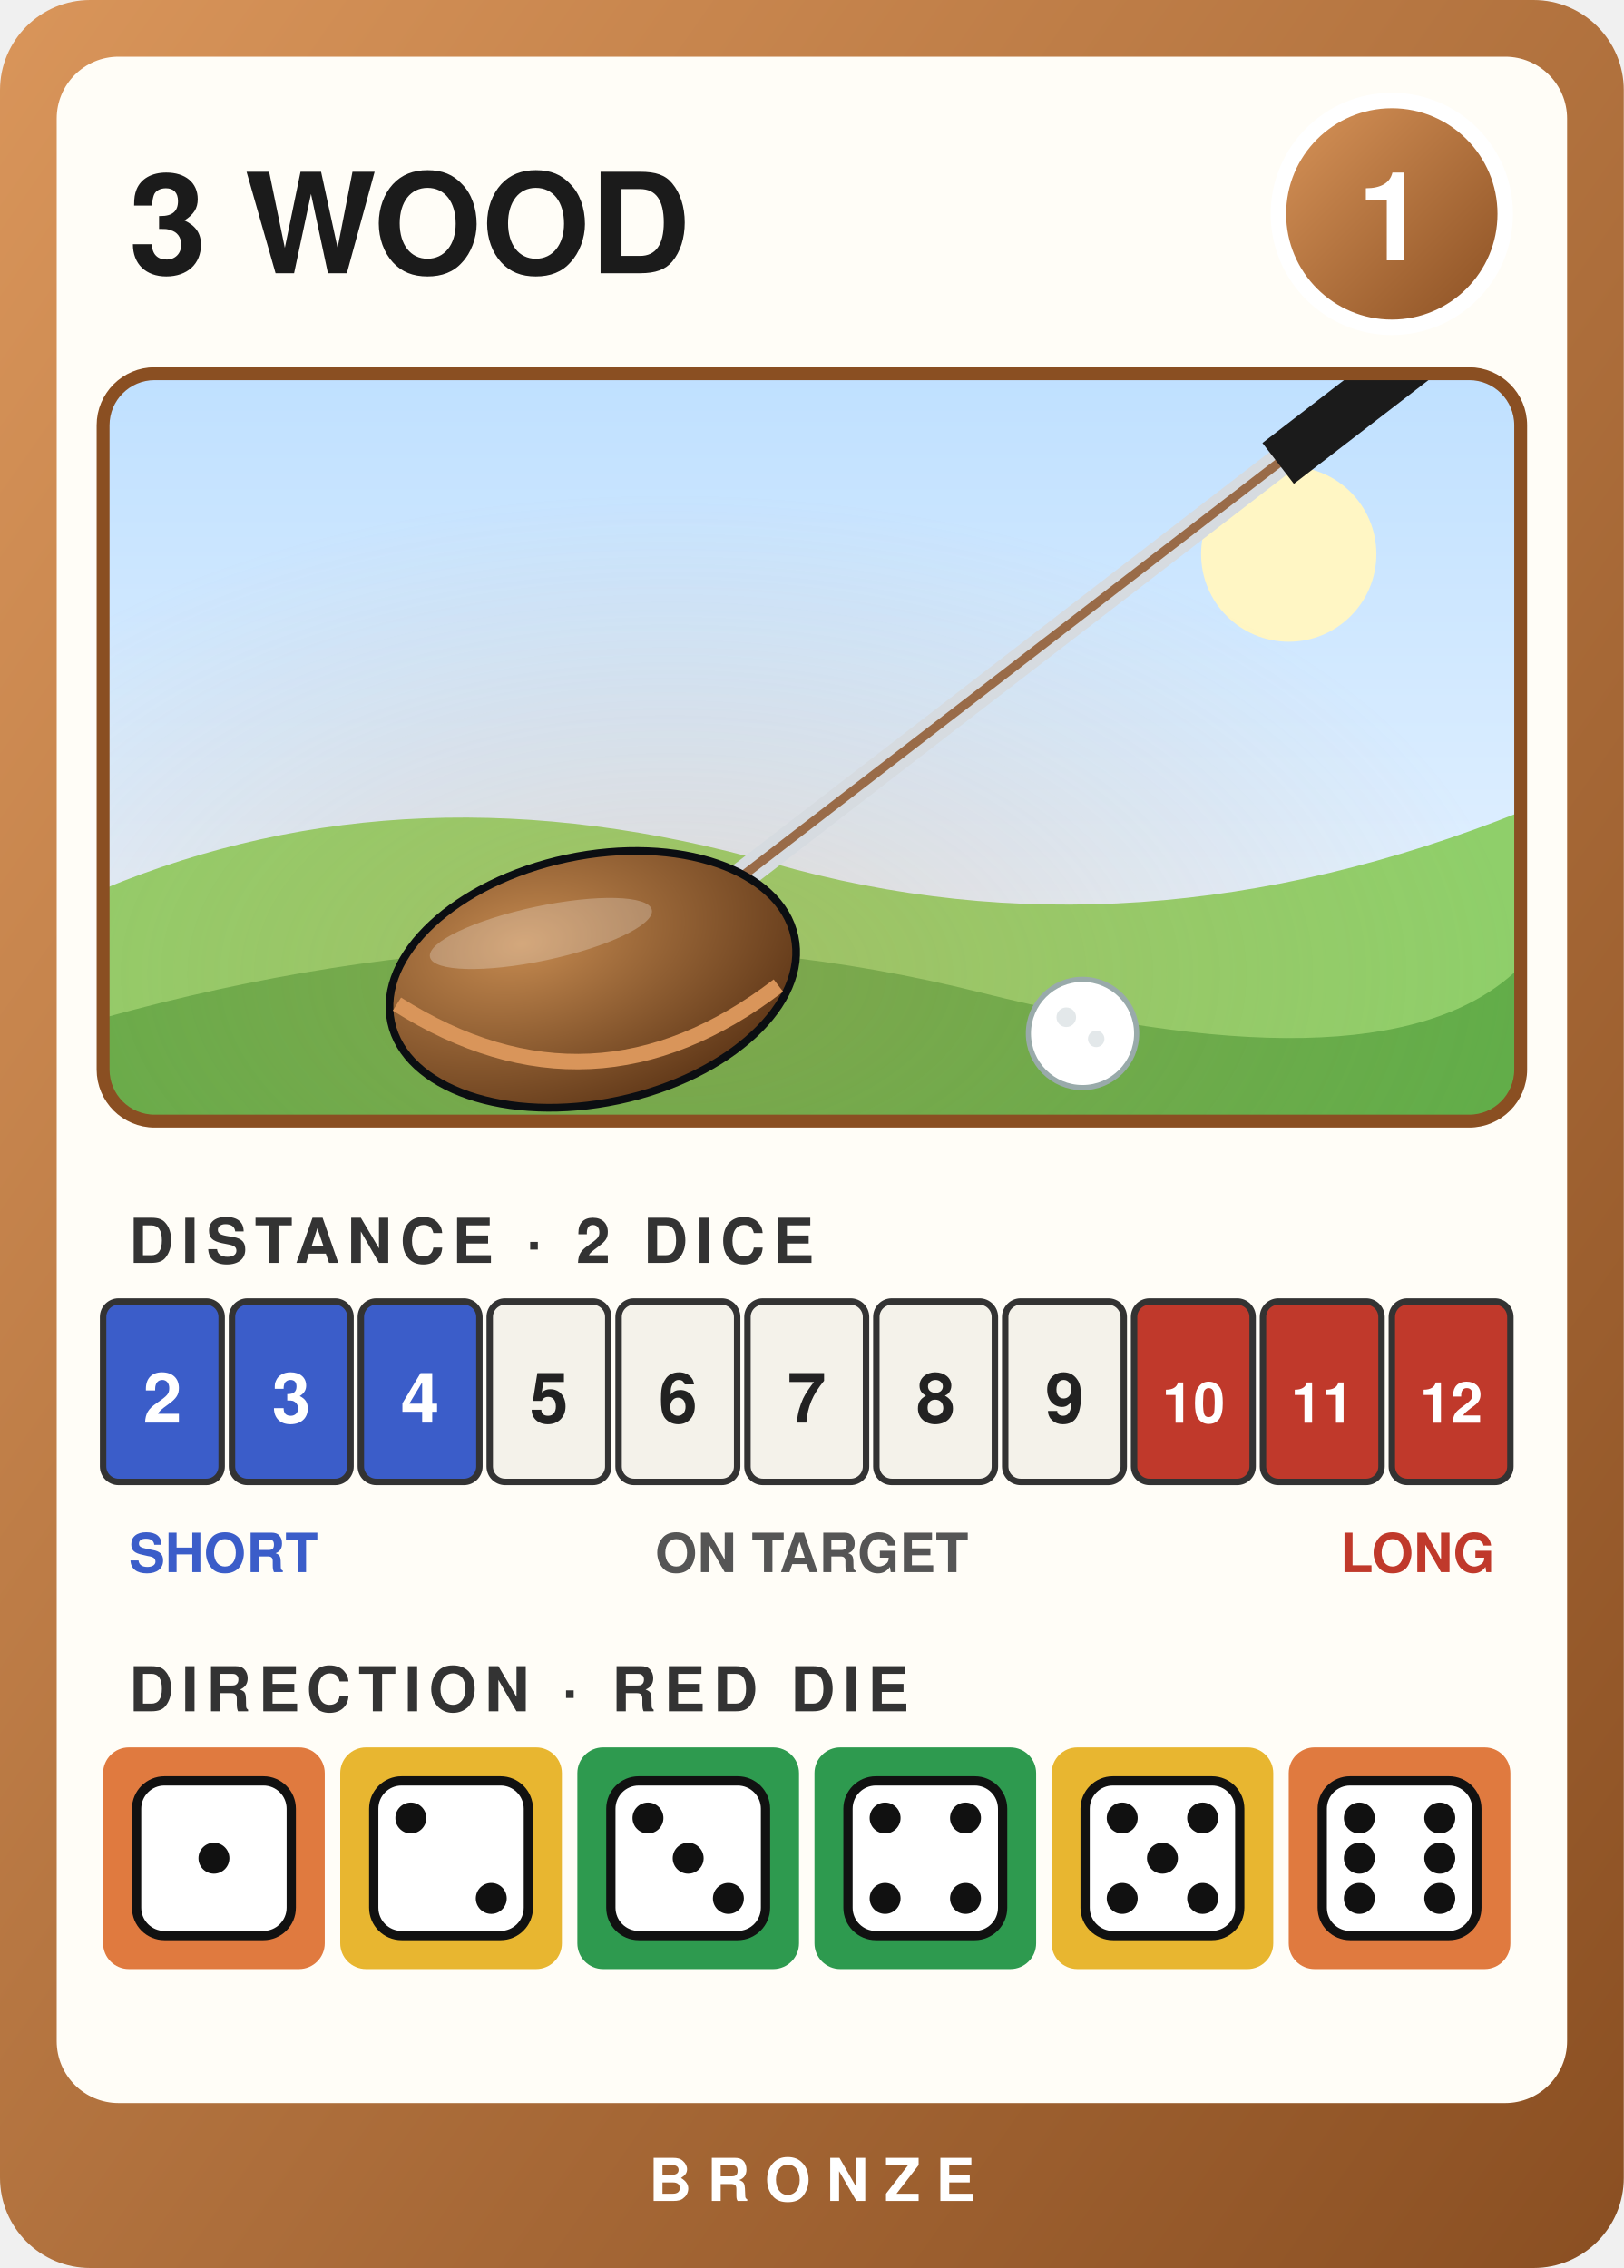
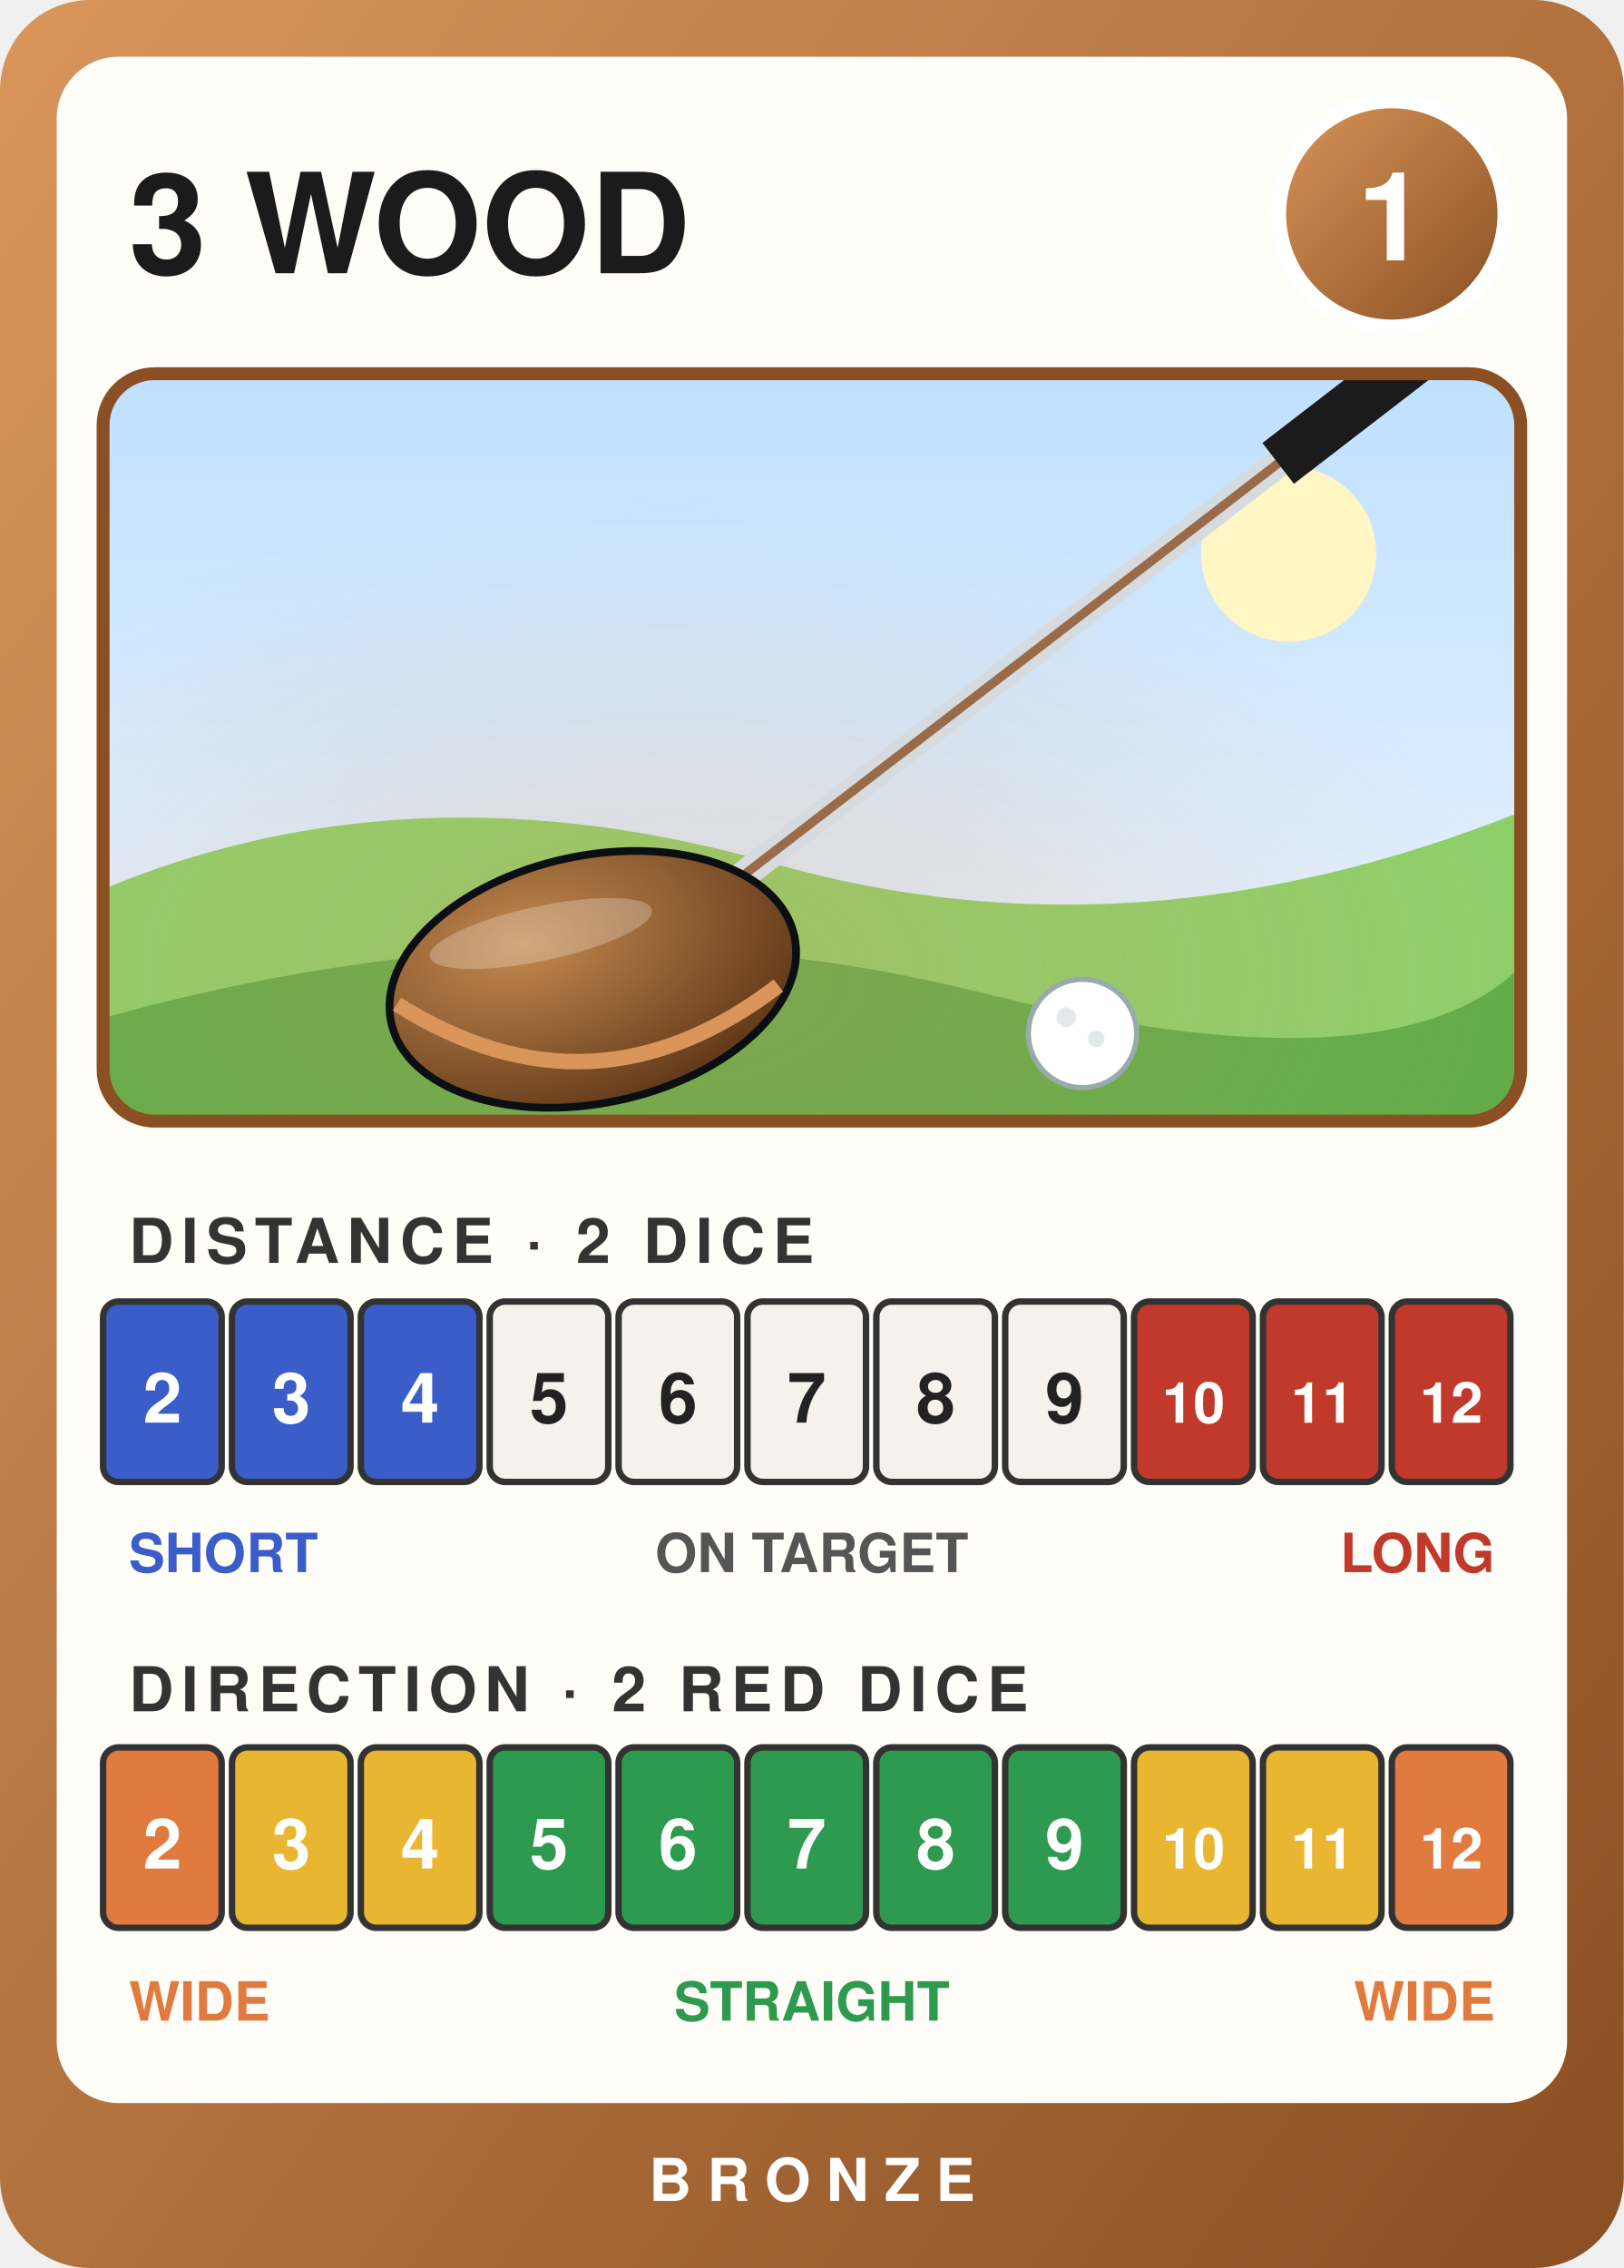
<svg xmlns="http://www.w3.org/2000/svg" width="63mm" height="88mm" viewBox="0 0 63 88" font-family="Helvetica, Arial, sans-serif">
  <defs>
    <linearGradient id="frw31" x1="0" y1="0" x2="1" y2="1">
      <stop offset="0" stop-color="#d9955a" />
      <stop offset="1" stop-color="#8a4f22" />
    </linearGradient>
    <clipPath id="artw31">
      <rect x="4" y="14.5" width="55" height="29" rx="2" />
    </clipPath>
  </defs>
  <rect width="63" height="88" rx="3.5" fill="url(#frw31)" />
  <rect x="2.2" y="2.2" width="58.6" height="79.4" rx="2.4" fill="#fffdf7" />
  <text x="5" y="10.6" font-size="5.4" font-weight="800" fill="#1b1b1b">3 WOOD</text>
  <circle cx="54" cy="8.3" r="4.4" fill="url(#frw31)" stroke="#fff" stroke-width="0.6" />
  <text x="54" y="10.1" text-anchor="middle" font-size="4.8" font-weight="800" fill="#fff">1</text>
  <g clip-path="url(#artw31)">
    <g transform="translate(4 14.5)">
      <defs>
        <linearGradient id="skyw31" x1="0" y1="0" x2="0" y2="1">
          <stop offset="0" stop-color="#bfe0ff" />
          <stop offset="1" stop-color="#f2f8ff" />
        </linearGradient>
        <linearGradient id="steelw31" x1="0" y1="0" x2="1" y2="1">
          <stop offset="0" stop-color="#f4f6f8" />
          <stop offset="0.5" stop-color="#b9c2ca" />
          <stop offset="1" stop-color="#6f7a84" />
        </linearGradient>
        <radialGradient id="headw31" cx="0.35" cy="0.3" r="0.8">
          <stop offset="0" stop-color="#5a6574" />
          <stop offset="1" stop-color="#11161d" />
        </radialGradient>
        <radialGradient id="woodw31" cx="0.35" cy="0.3" r="0.8">
          <stop offset="0" stop-color="#c58a50" />
          <stop offset="1" stop-color="#5a3315" />
        </radialGradient>
        <radialGradient id="gloww31" cx="0.4" cy="0.75" r="0.6">
          <stop offset="0" stop-color="#d9955a" stop-opacity="0.25" />
          <stop offset="1" stop-color="#d9955a" stop-opacity="0" />
        </radialGradient>
      </defs>
      <rect width="55" height="31" fill="url(#skyw31)" />
      <circle cx="46" cy="7" r="3.4" fill="#fff6c4" />
      <path d="M0 20 Q 12 15 26 19 T 55 17 V31 H0 Z" fill="#8fcf6a" />
      <path d="M0 25 Q 18 20 34 24 T 55 23 V31 H0 Z" fill="#62ad49" />
      <rect width="55" height="31" fill="url(#gloww31)" />
      <line x1="23.96" y1="20.14" x2="54" y2="-3" stroke="#d6dbe0" stroke-width="1.1" />
      <line x1="23.96" y1="20.14" x2="54" y2="-3" stroke="#8a4f22" stroke-width="0.35" opacity="0.8" />
      <line x1="45.59" y1="3.48" x2="54" y2="-3" stroke="#1b1b1b" stroke-width="2" />
      <ellipse cx="19" cy="23.5" rx="8" ry="4.8" transform="rotate(-12 19 23.5)" fill="url(#woodw31)" stroke="#0b0e12" stroke-width="0.3" />
      <ellipse cx="17.4" cy="21.34" rx="4.4" ry="1.056" transform="rotate(-12 19 23.5)" fill="#fff" opacity="0.25" />
      <path d="M 11.4 24.46 Q 19 29.26 26.2 23.74" stroke="#d9955a" stroke-width="0.6" fill="none" />
      <circle cx="38" cy="25.6" r="2.1" fill="#fff" stroke="#9aa" stroke-width="0.2" />
      <circle cx="37.37" cy="24.97" r="0.38" fill="#e3e8ea" />
      <circle cx="38.53" cy="25.81" r="0.32" fill="#e3e8ea" />
    </g>
  </g>
  <rect x="4" y="14.5" width="55" height="29" rx="2" fill="none" stroke="#8a4f22" stroke-width="0.5" />
  <text x="5" y="49" font-size="2.4" font-weight="800" fill="#333" letter-spacing="0.3">DISTANCE · 2 DICE</text>
  <rect x="4" y="50.5" width="4.6" height="7" rx="0.6" fill="#3b5dc9" stroke="#333" stroke-width="0.25" />
  <text x="6.3" y="55.2" text-anchor="middle" font-size="2.7" font-weight="800" fill="#fff">2</text>
  <rect x="9" y="50.5" width="4.6" height="7" rx="0.6" fill="#3b5dc9" stroke="#333" stroke-width="0.25" />
  <text x="11.3" y="55.2" text-anchor="middle" font-size="2.7" font-weight="800" fill="#fff">3</text>
  <rect x="14" y="50.5" width="4.6" height="7" rx="0.6" fill="#3b5dc9" stroke="#333" stroke-width="0.25" />
  <text x="16.3" y="55.2" text-anchor="middle" font-size="2.7" font-weight="800" fill="#fff">4</text>
  <rect x="19" y="50.5" width="4.6" height="7" rx="0.6" fill="#f4f2ea" stroke="#333" stroke-width="0.25" />
  <text x="21.3" y="55.2" text-anchor="middle" font-size="2.7" font-weight="800" fill="#222">5</text>
  <rect x="24" y="50.5" width="4.6" height="7" rx="0.6" fill="#f4f2ea" stroke="#333" stroke-width="0.25" />
  <text x="26.3" y="55.2" text-anchor="middle" font-size="2.7" font-weight="800" fill="#222">6</text>
  <rect x="29" y="50.5" width="4.6" height="7" rx="0.6" fill="#f4f2ea" stroke="#333" stroke-width="0.25" />
  <text x="31.3" y="55.2" text-anchor="middle" font-size="2.7" font-weight="800" fill="#222">7</text>
  <rect x="34" y="50.5" width="4.6" height="7" rx="0.6" fill="#f4f2ea" stroke="#333" stroke-width="0.25" />
  <text x="36.3" y="55.2" text-anchor="middle" font-size="2.7" font-weight="800" fill="#222">8</text>
  <rect x="39" y="50.5" width="4.6" height="7" rx="0.6" fill="#f4f2ea" stroke="#333" stroke-width="0.25" />
  <text x="41.3" y="55.2" text-anchor="middle" font-size="2.7" font-weight="800" fill="#222">9</text>
  <rect x="44" y="50.5" width="4.6" height="7" rx="0.6" fill="#c0392b" stroke="#333" stroke-width="0.25" />
  <text x="46.3" y="55.2" text-anchor="middle" font-size="2.2" font-weight="800" fill="#fff">10</text>
  <rect x="49" y="50.5" width="4.6" height="7" rx="0.6" fill="#c0392b" stroke="#333" stroke-width="0.25" />
  <text x="51.3" y="55.2" text-anchor="middle" font-size="2.2" font-weight="800" fill="#fff">11</text>
  <rect x="54" y="50.5" width="4.6" height="7" rx="0.6" fill="#c0392b" stroke="#333" stroke-width="0.25" />
  <text x="56.3" y="55.2" text-anchor="middle" font-size="2.2" font-weight="800" fill="#fff">12</text>
  <text x="5" y="61" font-size="2.1" fill="#3b5dc9" font-weight="800">SHORT</text>
  <text x="31.5" y="61" text-anchor="middle" font-size="2.1" fill="#555" font-weight="800">ON TARGET</text>
  <text x="58" y="61" text-anchor="end" font-size="2.1" fill="#c0392b" font-weight="800">LONG</text>
-   <text x="5" y="66.4" font-size="2.4" font-weight="800" fill="#333" letter-spacing="0.3">DIRECTION · RED DIE</text>
-   <rect x="4" y="67.8" width="8.6" height="8.6" rx="1" fill="#e07a3f" />
-   <rect x="5.3" y="69.1" width="6" height="6" rx="1.08" fill="#fff" stroke="#111" stroke-width="0.36" />
-   <circle cx="8.3" cy="72.1" r="0.6" fill="#111" />
-   <rect x="13.2" y="67.8" width="8.6" height="8.6" rx="1" fill="#e8b630" />
-   <rect x="14.5" y="69.1" width="6" height="6" rx="1.08" fill="#fff" stroke="#111" stroke-width="0.36" />
-   <circle cx="15.94" cy="70.54" r="0.6" fill="#111" />
-   <circle cx="19.06" cy="73.66" r="0.6" fill="#111" />
-   <rect x="22.4" y="67.8" width="8.6" height="8.6" rx="1" fill="#2e9a4f" />
-   <rect x="23.7" y="69.1" width="6" height="6" rx="1.08" fill="#fff" stroke="#111" stroke-width="0.36" />
-   <circle cx="25.14" cy="70.54" r="0.6" fill="#111" />
-   <circle cx="26.7" cy="72.1" r="0.6" fill="#111" />
-   <circle cx="28.26" cy="73.66" r="0.6" fill="#111" />
-   <rect x="31.6" y="67.8" width="8.6" height="8.6" rx="1" fill="#2e9a4f" />
-   <rect x="32.9" y="69.1" width="6" height="6" rx="1.08" fill="#fff" stroke="#111" stroke-width="0.36" />
-   <circle cx="34.34" cy="70.54" r="0.6" fill="#111" />
-   <circle cx="37.46" cy="70.54" r="0.6" fill="#111" />
-   <circle cx="34.34" cy="73.66" r="0.6" fill="#111" />
-   <circle cx="37.46" cy="73.66" r="0.6" fill="#111" />
-   <rect x="40.8" y="67.8" width="8.6" height="8.6" rx="1" fill="#e8b630" />
-   <rect x="42.1" y="69.1" width="6" height="6" rx="1.08" fill="#fff" stroke="#111" stroke-width="0.36" />
-   <circle cx="43.54" cy="70.54" r="0.6" fill="#111" />
-   <circle cx="46.66" cy="70.54" r="0.6" fill="#111" />
-   <circle cx="45.1" cy="72.1" r="0.6" fill="#111" />
-   <circle cx="43.54" cy="73.66" r="0.6" fill="#111" />
-   <circle cx="46.66" cy="73.66" r="0.6" fill="#111" />
-   <rect x="50" y="67.8" width="8.6" height="8.6" rx="1" fill="#e07a3f" />
-   <rect x="51.3" y="69.1" width="6" height="6" rx="1.08" fill="#fff" stroke="#111" stroke-width="0.36" />
-   <circle cx="52.74" cy="70.54" r="0.6" fill="#111" />
-   <circle cx="55.86" cy="70.54" r="0.6" fill="#111" />
-   <circle cx="52.74" cy="72.1" r="0.6" fill="#111" />
-   <circle cx="55.86" cy="72.1" r="0.6" fill="#111" />
-   <circle cx="52.74" cy="73.66" r="0.6" fill="#111" />
-   <circle cx="55.86" cy="73.66" r="0.6" fill="#111" />
+   <text x="5" y="66.4" font-size="2.4" font-weight="800" fill="#333" letter-spacing="0.3">DIRECTION · 2 RED DICE</text>
+   <rect x="4" y="67.8" width="4.6" height="7" rx="0.6" fill="#e07a3f" stroke="#333" stroke-width="0.25" />
+   <text x="6.3" y="72.5" text-anchor="middle" font-size="2.7" font-weight="800" fill="#fff">2</text>
+   <rect x="9" y="67.8" width="4.6" height="7" rx="0.6" fill="#e8b630" stroke="#333" stroke-width="0.25" />
+   <text x="11.3" y="72.5" text-anchor="middle" font-size="2.7" font-weight="800" fill="#fff">3</text>
+   <rect x="14" y="67.8" width="4.6" height="7" rx="0.6" fill="#e8b630" stroke="#333" stroke-width="0.25" />
+   <text x="16.3" y="72.5" text-anchor="middle" font-size="2.7" font-weight="800" fill="#fff">4</text>
+   <rect x="19" y="67.8" width="4.6" height="7" rx="0.6" fill="#2e9a4f" stroke="#333" stroke-width="0.25" />
+   <text x="21.3" y="72.5" text-anchor="middle" font-size="2.7" font-weight="800" fill="#fff">5</text>
+   <rect x="24" y="67.8" width="4.6" height="7" rx="0.6" fill="#2e9a4f" stroke="#333" stroke-width="0.25" />
+   <text x="26.3" y="72.5" text-anchor="middle" font-size="2.7" font-weight="800" fill="#fff">6</text>
+   <rect x="29" y="67.8" width="4.6" height="7" rx="0.6" fill="#2e9a4f" stroke="#333" stroke-width="0.25" />
+   <text x="31.3" y="72.5" text-anchor="middle" font-size="2.7" font-weight="800" fill="#fff">7</text>
+   <rect x="34" y="67.8" width="4.6" height="7" rx="0.6" fill="#2e9a4f" stroke="#333" stroke-width="0.25" />
+   <text x="36.3" y="72.5" text-anchor="middle" font-size="2.7" font-weight="800" fill="#fff">8</text>
+   <rect x="39" y="67.8" width="4.6" height="7" rx="0.6" fill="#2e9a4f" stroke="#333" stroke-width="0.25" />
+   <text x="41.3" y="72.5" text-anchor="middle" font-size="2.7" font-weight="800" fill="#fff">9</text>
+   <rect x="44" y="67.8" width="4.6" height="7" rx="0.6" fill="#e8b630" stroke="#333" stroke-width="0.25" />
+   <text x="46.3" y="72.5" text-anchor="middle" font-size="2.2" font-weight="800" fill="#fff">10</text>
+   <rect x="49" y="67.8" width="4.6" height="7" rx="0.6" fill="#e8b630" stroke="#333" stroke-width="0.25" />
+   <text x="51.3" y="72.5" text-anchor="middle" font-size="2.2" font-weight="800" fill="#fff">11</text>
+   <rect x="54" y="67.8" width="4.6" height="7" rx="0.6" fill="#e07a3f" stroke="#333" stroke-width="0.25" />
+   <text x="56.3" y="72.5" text-anchor="middle" font-size="2.2" font-weight="800" fill="#fff">12</text>
+   <text x="5" y="78.4" font-size="2.1" fill="#e07a3f" font-weight="800">WIDE</text>
+   <text x="31.5" y="78.4" text-anchor="middle" font-size="2.1" fill="#2e9a4f" font-weight="800">STRAIGHT</text>
+   <text x="58" y="78.4" text-anchor="end" font-size="2.1" fill="#e07a3f" font-weight="800">WIDE</text>
  <text x="31.5" y="85.4" text-anchor="middle" font-size="2.3" font-weight="800" fill="#fff" letter-spacing="0.6">BRONZE</text>
</svg>
